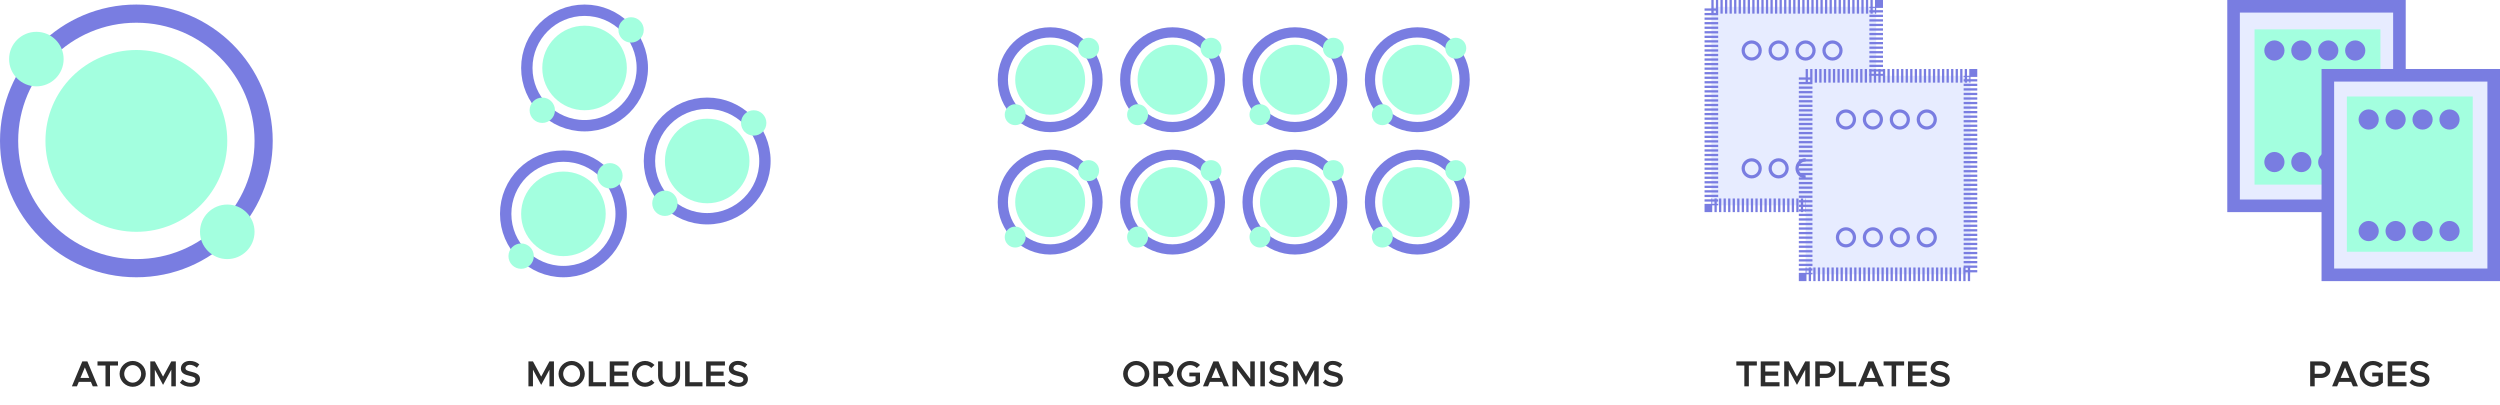
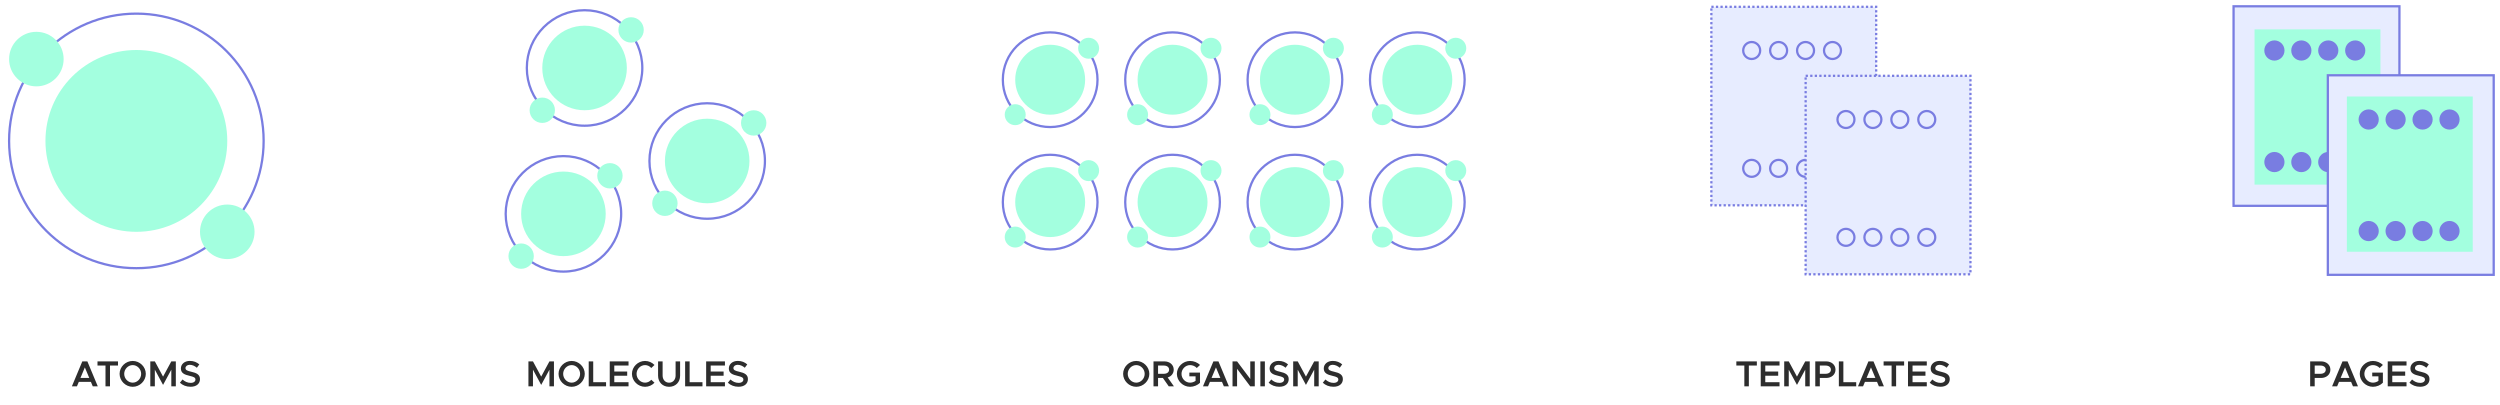
<svg xmlns="http://www.w3.org/2000/svg" width="1100" height="178" viewBox="0 0 1100 178" fill="none">
-   <circle r="25.407" transform="matrix(-1 0 0 1 311.163 70.8372)" stroke="#797DE1" stroke-width="5" />
+   <circle r="25.407" transform="matrix(-1 0 0 1 311.163 70.8372)" stroke="#797DE1" strokeWidth="5" />
  <circle r="18.605" transform="matrix(-1 0 0 1 311.163 70.8373)" fill="#A3FFDF" />
  <circle cx="331.628" cy="54.093" r="5.581" transform="rotate(180 331.628 54.0931)" fill="#A3FFDF" />
  <circle cx="292.558" cy="89.442" r="5.581" transform="rotate(180 292.558 89.4419)" fill="#A3FFDF" />
-   <circle r="25.407" transform="matrix(-1 0 0 1 247.907 94.093)" stroke="#797DE1" stroke-width="5" />
+   <circle r="25.407" transform="matrix(-1 0 0 1 247.907 94.093)" stroke="#797DE1" strokeWidth="5" />
  <circle r="18.605" transform="matrix(-1 0 0 1 247.907 94.093)" fill="#A3FFDF" />
  <circle cx="268.372" cy="77.349" r="5.581" transform="rotate(180 268.372 77.3488)" fill="#A3FFDF" />
  <circle cx="229.302" cy="112.698" r="5.581" transform="rotate(180 229.302 112.698)" fill="#A3FFDF" />
-   <circle r="25.407" transform="matrix(-1 0 0 1 257.209 29.907)" stroke="#797DE1" stroke-width="5" />
+   <circle r="25.407" transform="matrix(-1 0 0 1 257.209 29.907)" stroke="#797DE1" strokeWidth="5" />
  <circle r="18.605" transform="matrix(-1 0 0 1 257.209 29.907)" fill="#A3FFDF" />
  <circle cx="277.674" cy="13.163" r="5.581" transform="rotate(180 277.674 13.1628)" fill="#A3FFDF" />
  <circle cx="238.605" cy="48.512" r="5.581" transform="rotate(180 238.605 48.5116)" fill="#A3FFDF" />
-   <circle r="20.827" transform="matrix(-1 0 0 1 623.615 88.9232)" stroke="#797DE1" stroke-width="4.5" />
+   <circle r="20.827" transform="matrix(-1 0 0 1 623.615 88.9232)" stroke="#797DE1" strokeWidth="4.5" />
  <circle r="15.385" transform="matrix(-1 0 0 1 623.615 88.9232)" fill="#A3FFDF" />
  <circle cx="640.539" cy="75.077" r="4.615" transform="rotate(180 640.539 75.0769)" fill="#A3FFDF" />
  <circle cx="608.231" cy="104.308" r="4.615" transform="rotate(180 608.231 104.308)" fill="#A3FFDF" />
-   <circle r="20.827" transform="matrix(-1 0 0 1 569.769 88.9232)" stroke="#797DE1" stroke-width="4.5" />
+   <circle r="20.827" transform="matrix(-1 0 0 1 569.769 88.9232)" stroke="#797DE1" strokeWidth="4.5" />
  <circle r="15.385" transform="matrix(-1 0 0 1 569.769 88.9232)" fill="#A3FFDF" />
  <circle cx="586.692" cy="75.077" r="4.615" transform="rotate(180 586.692 75.0769)" fill="#A3FFDF" />
  <circle cx="554.385" cy="104.308" r="4.615" transform="rotate(180 554.385 104.308)" fill="#A3FFDF" />
-   <circle r="20.827" transform="matrix(-1 0 0 1 515.923 88.9232)" stroke="#797DE1" stroke-width="4.5" />
+   <circle r="20.827" transform="matrix(-1 0 0 1 515.923 88.9232)" stroke="#797DE1" strokeWidth="4.5" />
  <circle r="15.385" transform="matrix(-1 0 0 1 515.923 88.9232)" fill="#A3FFDF" />
  <circle cx="532.846" cy="75.077" r="4.615" transform="rotate(180 532.846 75.0769)" fill="#A3FFDF" />
  <circle cx="500.538" cy="104.308" r="4.615" transform="rotate(180 500.538 104.308)" fill="#A3FFDF" />
-   <circle r="20.827" transform="matrix(-1 0 0 1 462.077 88.9232)" stroke="#797DE1" stroke-width="4.5" />
+   <circle r="20.827" transform="matrix(-1 0 0 1 462.077 88.9232)" stroke="#797DE1" strokeWidth="4.5" />
  <circle r="15.385" transform="matrix(-1 0 0 1 462.077 88.9232)" fill="#A3FFDF" />
  <circle cx="479" cy="75.077" r="4.615" transform="rotate(180 479 75.0769)" fill="#A3FFDF" />
  <circle cx="446.692" cy="104.308" r="4.615" transform="rotate(180 446.692 104.308)" fill="#A3FFDF" />
-   <circle r="20.827" transform="matrix(-1 0 0 1 623.615 35.0769)" stroke="#797DE1" stroke-width="4.5" />
+   <circle r="20.827" transform="matrix(-1 0 0 1 623.615 35.0769)" stroke="#797DE1" strokeWidth="4.5" />
  <circle r="15.385" transform="matrix(-1 0 0 1 623.615 35.0769)" fill="#A3FFDF" />
  <circle cx="640.539" cy="21.231" r="4.615" transform="rotate(180 640.539 21.2309)" fill="#A3FFDF" />
  <circle cx="608.231" cy="50.462" r="4.615" transform="rotate(180 608.231 50.4616)" fill="#A3FFDF" />
-   <circle r="20.827" transform="matrix(-1 0 0 1 569.769 35.0769)" stroke="#797DE1" stroke-width="4.5" />
+   <circle r="20.827" transform="matrix(-1 0 0 1 569.769 35.0769)" stroke="#797DE1" strokeWidth="4.5" />
  <circle r="15.385" transform="matrix(-1 0 0 1 569.769 35.0769)" fill="#A3FFDF" />
  <circle cx="586.692" cy="21.231" r="4.615" transform="rotate(180 586.692 21.2309)" fill="#A3FFDF" />
  <circle cx="554.385" cy="50.462" r="4.615" transform="rotate(180 554.385 50.4616)" fill="#A3FFDF" />
-   <circle r="20.827" transform="matrix(-1 0 0 1 515.923 35.0769)" stroke="#797DE1" stroke-width="4.5" />
+   <circle r="20.827" transform="matrix(-1 0 0 1 515.923 35.0769)" stroke="#797DE1" strokeWidth="4.5" />
  <circle r="15.385" transform="matrix(-1 0 0 1 515.923 35.0769)" fill="#A3FFDF" />
  <circle cx="532.846" cy="21.231" r="4.615" transform="rotate(180 532.846 21.2309)" fill="#A3FFDF" />
  <circle cx="500.538" cy="50.462" r="4.615" transform="rotate(180 500.538 50.4616)" fill="#A3FFDF" />
-   <circle r="20.827" transform="matrix(-1 0 0 1 462.077 35.0769)" stroke="#797DE1" stroke-width="4.5" />
+   <circle r="20.827" transform="matrix(-1 0 0 1 462.077 35.0769)" stroke="#797DE1" strokeWidth="4.5" />
  <circle r="15.385" transform="matrix(-1 0 0 1 462.077 35.0769)" fill="#A3FFDF" />
  <circle cx="479" cy="21.231" r="4.615" transform="rotate(180 479 21.2309)" fill="#A3FFDF" />
  <circle cx="446.692" cy="50.462" r="4.615" transform="rotate(180 446.692 50.4616)" fill="#A3FFDF" />
-   <circle cx="60" cy="62" r="56" stroke="#797DE1" stroke-width="8" />
+   <circle cx="60" cy="62" r="56" stroke="#797DE1" strokeWidth="8" />
  <circle cx="60" cy="62" r="40" fill="#A3FFDF" />
  <circle r="12" transform="matrix(1 0 0 -1 16 26)" fill="#A3FFDF" />
  <circle r="12" transform="matrix(1 0 0 -1 100 102)" fill="#A3FFDF" />
-   <rect x="753" y="3" width="72.519" height="87.333" fill="#E7ECFF" stroke="#797DE1" stroke-width="6" stroke-dasharray="1 1" />
-   <circle r="3.733" transform="matrix(-1 0 0 1 806.296 74.0742)" stroke="#797DE1" stroke-width="1.422" />
-   <circle r="3.733" transform="matrix(-1 0 0 1 794.444 74.0742)" stroke="#797DE1" stroke-width="1.422" />
-   <circle r="3.733" transform="matrix(-1 0 0 1 782.593 74.0742)" stroke="#797DE1" stroke-width="1.422" />
-   <circle r="3.733" transform="matrix(-1 0 0 1 770.741 74.0742)" stroke="#797DE1" stroke-width="1.422" />
-   <circle r="3.733" transform="matrix(-1 0 0 1 806.296 22.2222)" stroke="#797DE1" stroke-width="1.422" />
-   <circle r="3.733" transform="matrix(-1 0 0 1 794.444 22.2222)" stroke="#797DE1" stroke-width="1.422" />
-   <circle r="3.733" transform="matrix(-1 0 0 1 782.593 22.2222)" stroke="#797DE1" stroke-width="1.422" />
-   <circle r="3.733" transform="matrix(-1 0 0 1 770.741 22.2222)" stroke="#797DE1" stroke-width="1.422" />
-   <rect x="794.481" y="33.359" width="72.519" height="87.333" fill="#E7ECFF" stroke="#797DE1" stroke-width="6" stroke-dasharray="1 1" />
-   <circle r="3.733" transform="matrix(-1 0 0 1 847.778 104.433)" stroke="#797DE1" stroke-width="1.422" />
-   <circle r="3.733" transform="matrix(-1 0 0 1 835.926 104.433)" stroke="#797DE1" stroke-width="1.422" />
-   <circle r="3.733" transform="matrix(-1 0 0 1 824.074 104.433)" stroke="#797DE1" stroke-width="1.422" />
-   <circle r="3.733" transform="matrix(-1 0 0 1 812.222 104.433)" stroke="#797DE1" stroke-width="1.422" />
-   <circle r="3.733" transform="matrix(-1 0 0 1 847.778 52.5812)" stroke="#797DE1" stroke-width="1.422" />
-   <circle r="3.733" transform="matrix(-1 0 0 1 835.926 52.5812)" stroke="#797DE1" stroke-width="1.422" />
-   <circle r="3.733" transform="matrix(-1 0 0 1 824.074 52.5812)" stroke="#797DE1" stroke-width="1.422" />
-   <circle r="3.733" transform="matrix(-1 0 0 1 812.222 52.5812)" stroke="#797DE1" stroke-width="1.422" />
-   <rect x="982.769" y="2.769" width="72.98" height="87.795" fill="#E7ECFF" stroke="#797DE1" stroke-width="5.538" />
+   <rect x="753" y="3" width="72.519" height="87.333" fill="#E7ECFF" stroke="#797DE1" strokeWidth="6" stroke-dasharray="1 1" />
+   <circle r="3.733" transform="matrix(-1 0 0 1 806.296 74.0742)" stroke="#797DE1" strokeWidth="1.422" />
+   <circle r="3.733" transform="matrix(-1 0 0 1 794.444 74.0742)" stroke="#797DE1" strokeWidth="1.422" />
+   <circle r="3.733" transform="matrix(-1 0 0 1 782.593 74.0742)" stroke="#797DE1" strokeWidth="1.422" />
+   <circle r="3.733" transform="matrix(-1 0 0 1 770.741 74.0742)" stroke="#797DE1" strokeWidth="1.422" />
+   <circle r="3.733" transform="matrix(-1 0 0 1 806.296 22.2222)" stroke="#797DE1" strokeWidth="1.422" />
+   <circle r="3.733" transform="matrix(-1 0 0 1 794.444 22.2222)" stroke="#797DE1" strokeWidth="1.422" />
+   <circle r="3.733" transform="matrix(-1 0 0 1 782.593 22.2222)" stroke="#797DE1" strokeWidth="1.422" />
+   <circle r="3.733" transform="matrix(-1 0 0 1 770.741 22.2222)" stroke="#797DE1" strokeWidth="1.422" />
+   <rect x="794.481" y="33.359" width="72.519" height="87.333" fill="#E7ECFF" stroke="#797DE1" strokeWidth="6" stroke-dasharray="1 1" />
+   <circle r="3.733" transform="matrix(-1 0 0 1 847.778 104.433)" stroke="#797DE1" strokeWidth="1.422" />
+   <circle r="3.733" transform="matrix(-1 0 0 1 835.926 104.433)" stroke="#797DE1" strokeWidth="1.422" />
+   <circle r="3.733" transform="matrix(-1 0 0 1 824.074 104.433)" stroke="#797DE1" strokeWidth="1.422" />
+   <circle r="3.733" transform="matrix(-1 0 0 1 812.222 104.433)" stroke="#797DE1" strokeWidth="1.422" />
+   <circle r="3.733" transform="matrix(-1 0 0 1 847.778 52.5812)" stroke="#797DE1" strokeWidth="1.422" />
+   <circle r="3.733" transform="matrix(-1 0 0 1 835.926 52.5812)" stroke="#797DE1" strokeWidth="1.422" />
+   <circle r="3.733" transform="matrix(-1 0 0 1 824.074 52.5812)" stroke="#797DE1" strokeWidth="1.422" />
+   <circle r="3.733" transform="matrix(-1 0 0 1 812.222 52.5812)" stroke="#797DE1" strokeWidth="1.422" />
+   <rect x="982.769" y="2.769" width="72.98" height="87.795" fill="#E7ECFF" stroke="#797DE1" strokeWidth="5.538" />
  <rect x="992" y="12.923" width="55.385" height="68.308" fill="#A3FFDF" />
  <circle r="4.444" transform="matrix(-1 0 0 1 1036.3 71.3049)" fill="#797DE1" />
  <circle r="4.444" transform="matrix(-1 0 0 1 1024.44 71.3049)" fill="#797DE1" />
  <circle r="4.444" transform="matrix(-1 0 0 1 1012.59 71.3049)" fill="#797DE1" />
  <circle r="4.444" transform="matrix(-1 0 0 1 1000.74 71.3049)" fill="#797DE1" />
  <circle r="4.444" transform="matrix(-1 0 0 1 1036.3 22.2222)" fill="#797DE1" />
  <circle r="4.444" transform="matrix(-1 0 0 1 1024.44 22.2222)" fill="#797DE1" />
  <circle r="4.444" transform="matrix(-1 0 0 1 1012.59 22.2222)" fill="#797DE1" />
  <circle r="4.444" transform="matrix(-1 0 0 1 1000.74 22.2222)" fill="#797DE1" />
-   <rect x="1024.25" y="33.128" width="72.98" height="87.795" fill="#E7ECFF" stroke="#797DE1" stroke-width="5.538" />
+   <rect x="1024.25" y="33.128" width="72.98" height="87.795" fill="#E7ECFF" stroke="#797DE1" strokeWidth="5.538" />
  <rect x="1032.62" y="42.462" width="55.385" height="68.308" fill="#A3FFDF" />
  <circle r="4.444" transform="matrix(-1 0 0 1 1077.78 101.664)" fill="#797DE1" />
  <circle r="4.444" transform="matrix(-1 0 0 1 1065.93 101.664)" fill="#797DE1" />
  <circle r="4.444" transform="matrix(-1 0 0 1 1054.07 101.664)" fill="#797DE1" />
  <circle r="4.444" transform="matrix(-1 0 0 1 1042.22 101.664)" fill="#797DE1" />
  <circle r="4.444" transform="matrix(-1 0 0 1 1077.78 52.5812)" fill="#797DE1" />
  <circle r="4.444" transform="matrix(-1 0 0 1 1065.93 52.5812)" fill="#797DE1" />
  <circle r="4.444" transform="matrix(-1 0 0 1 1054.07 52.5812)" fill="#797DE1" />
  <circle r="4.444" transform="matrix(-1 0 0 1 1042.22 52.5812)" fill="#797DE1" />
  <path d="M1016.47 170H1018.47V166.304H1021.26C1023.61 166.304 1025.37 164.8 1025.37 162.656C1025.37 160.512 1023.61 159.008 1021.26 159.008H1016.47V170ZM1018.47 164.464V160.848H1021.03C1022.39 160.848 1023.34 161.536 1023.34 162.656C1023.34 163.776 1022.39 164.464 1021.03 164.464H1018.47ZM1035.31 170H1037.52L1032.92 159.008H1030.7L1026.11 170H1028.33L1029.16 168.016H1034.48L1035.31 170ZM1029.88 166.288L1031.82 161.664L1033.76 166.288H1029.88ZM1043.78 165.584H1046.51V167.584C1045.83 168.08 1044.93 168.368 1044.1 168.368C1042.05 168.368 1040.32 166.608 1040.32 164.496C1040.32 162.4 1042.05 160.64 1044.1 160.64C1045.17 160.64 1046.35 161.12 1047.04 161.92L1048.47 160.592C1047.41 159.488 1045.7 158.816 1044.1 158.816C1040.95 158.816 1038.29 161.408 1038.29 164.496C1038.29 167.584 1040.95 170.192 1044.1 170.192C1045.7 170.192 1047.41 169.504 1048.47 168.4V163.952H1043.78V165.584ZM1058.87 160.832V159.008H1050.6V170H1058.87V168.176H1052.6V165.312H1058.28V163.488H1052.6V160.832H1058.87ZM1064.85 170.176C1067.47 170.176 1068.98 168.784 1068.98 166.816C1068.98 164.816 1067.44 164.08 1065.15 163.568C1063.41 163.168 1062.59 162.848 1062.59 161.952C1062.59 161.184 1063.34 160.512 1064.45 160.512C1065.54 160.512 1066.64 160.976 1067.6 161.808L1068.69 160.336C1067.58 159.392 1066.27 158.8 1064.53 158.8C1062.21 158.8 1060.58 160.208 1060.58 162.128C1060.58 164.192 1062.16 164.848 1064.43 165.376C1066.19 165.792 1066.98 166.096 1066.98 167.008C1066.98 167.792 1066.27 168.464 1064.91 168.464C1063.47 168.464 1062.3 167.888 1061.3 166.976L1060.14 168.4C1061.36 169.536 1062.96 170.176 1064.85 170.176Z" fill="#2D2D2D" />
  <path d="M767.51 170H769.494V160.832H773.014V159.008H763.99V160.832H767.51V170ZM782.994 160.832V159.008H774.722V170H782.994V168.176H776.722V165.312H782.402V163.488H776.722V160.832H782.994ZM785.053 170H787.053V162.656L790.669 169.36L794.301 162.656V170H796.285V159.008H794.301L790.669 165.712L787.053 159.008H785.053V170ZM798.722 170H800.722V166.304H803.506C805.858 166.304 807.618 164.8 807.618 162.656C807.618 160.512 805.858 159.008 803.506 159.008H798.722V170ZM800.722 164.464V160.848H803.282C804.642 160.848 805.586 161.536 805.586 162.656C805.586 163.776 804.642 164.464 803.282 164.464H800.722ZM811.079 168.176V159.008H809.095V170H816.727V168.176H811.079ZM826.715 170H828.923L824.331 159.008H822.107L817.515 170H819.739L820.571 168.016H825.883L826.715 170ZM821.291 166.288L823.227 161.664L825.163 166.288H821.291ZM832.307 170H834.291V160.832H837.811V159.008H828.787V160.832H832.307V170ZM847.791 160.832V159.008H839.519V170H847.791V168.176H841.519V165.312H847.199V163.488H841.519V160.832H847.791ZM853.77 170.176C856.394 170.176 857.898 168.784 857.898 166.816C857.898 164.816 856.362 164.08 854.074 163.568C852.33 163.168 851.514 162.848 851.514 161.952C851.514 161.184 852.266 160.512 853.37 160.512C854.458 160.512 855.562 160.976 856.522 161.808L857.61 160.336C856.506 159.392 855.194 158.8 853.45 158.8C851.13 158.8 849.498 160.208 849.498 162.128C849.498 164.192 851.082 164.848 853.354 165.376C855.114 165.792 855.898 166.096 855.898 167.008C855.898 167.792 855.194 168.464 853.834 168.464C852.394 168.464 851.226 167.888 850.218 166.976L849.066 168.4C850.282 169.536 851.882 170.176 853.77 170.176Z" fill="#2D2D2D" />
  <path d="M499.949 170.192C503.069 170.192 505.709 167.584 505.709 164.496C505.709 161.408 503.069 158.816 499.949 158.816C496.813 158.816 494.173 161.408 494.173 164.496C494.173 167.584 496.813 170.192 499.949 170.192ZM499.949 168.368C497.917 168.368 496.205 166.608 496.205 164.496C496.205 162.4 497.917 160.64 499.949 160.64C501.965 160.64 503.661 162.4 503.661 164.496C503.661 166.608 501.965 168.368 499.949 168.368ZM516.534 170L513.782 166.096C515.366 165.6 516.438 164.32 516.438 162.656C516.438 160.512 514.678 159.008 512.326 159.008H507.542V170H509.542V166.304H511.67L514.262 170H516.534ZM509.542 160.848H512.102C513.462 160.848 514.406 161.536 514.406 162.656C514.406 163.776 513.462 164.464 512.102 164.464H509.542V160.848ZM523.317 165.584H526.053V167.584C525.365 168.08 524.469 168.368 523.637 168.368C521.589 168.368 519.861 166.608 519.861 164.496C519.861 162.4 521.589 160.64 523.637 160.64C524.709 160.64 525.893 161.12 526.581 161.92L528.005 160.592C526.949 159.488 525.237 158.816 523.637 158.816C520.485 158.816 517.829 161.408 517.829 164.496C517.829 167.584 520.485 170.192 523.637 170.192C525.237 170.192 526.949 169.504 528.005 168.4V163.952H523.317V165.584ZM538.504 170H540.712L536.12 159.008H533.896L529.304 170H531.528L532.36 168.016H537.672L538.504 170ZM533.08 166.288L535.016 161.664L536.952 166.288H533.08ZM542.311 170H544.311V162.272L550.119 170H552.103V159.008H550.119V166.736L544.311 159.008H542.311V170ZM554.559 170H556.543V159.008H554.559V170ZM562.903 170.176C565.527 170.176 567.031 168.784 567.031 166.816C567.031 164.816 565.495 164.08 563.207 163.568C561.463 163.168 560.647 162.848 560.647 161.952C560.647 161.184 561.399 160.512 562.503 160.512C563.591 160.512 564.695 160.976 565.655 161.808L566.743 160.336C565.639 159.392 564.327 158.8 562.583 158.8C560.263 158.8 558.631 160.208 558.631 162.128C558.631 164.192 560.215 164.848 562.487 165.376C564.247 165.792 565.031 166.096 565.031 167.008C565.031 167.792 564.327 168.464 562.967 168.464C561.527 168.464 560.359 167.888 559.351 166.976L558.199 168.4C559.415 169.536 561.015 170.176 562.903 170.176ZM568.999 170H570.999V162.656L574.615 169.36L578.247 162.656V170H580.231V159.008H578.247L574.615 165.712L570.999 159.008H568.999V170ZM586.731 170.176C589.355 170.176 590.859 168.784 590.859 166.816C590.859 164.816 589.323 164.08 587.035 163.568C585.291 163.168 584.475 162.848 584.475 161.952C584.475 161.184 585.227 160.512 586.331 160.512C587.419 160.512 588.523 160.976 589.483 161.808L590.571 160.336C589.467 159.392 588.155 158.8 586.411 158.8C584.091 158.8 582.459 160.208 582.459 162.128C582.459 164.192 584.043 164.848 586.315 165.376C588.075 165.792 588.859 166.096 588.859 167.008C588.859 167.792 588.155 168.464 586.795 168.464C585.355 168.464 584.187 167.888 583.179 166.976L582.027 168.4C583.243 169.536 584.843 170.176 586.731 170.176Z" fill="#2D2D2D" />
  <path d="M232.507 170H234.507V162.656L238.123 169.36L241.755 162.656V170H243.739V159.008H241.755L238.123 165.712L234.507 159.008H232.507V170ZM251.535 170.192C254.655 170.192 257.295 167.584 257.295 164.496C257.295 161.408 254.655 158.816 251.535 158.816C248.399 158.816 245.759 161.408 245.759 164.496C245.759 167.584 248.399 170.192 251.535 170.192ZM251.535 168.368C249.503 168.368 247.791 166.608 247.791 164.496C247.791 162.4 249.503 160.64 251.535 160.64C253.551 160.64 255.247 162.4 255.247 164.496C255.247 166.608 253.551 168.368 251.535 168.368ZM261.016 168.176V159.008H259.032V170H266.664V168.176H261.016ZM276.556 160.832V159.008H268.284V170H276.556V168.176H270.284V165.312H275.964V163.488H270.284V160.832H276.556ZM283.832 170.192C285.448 170.192 286.92 169.504 287.976 168.4L286.568 167.088C285.88 167.872 284.904 168.368 283.832 168.368C281.8 168.368 280.088 166.608 280.088 164.496C280.088 162.4 281.8 160.64 283.832 160.64C284.888 160.64 285.88 161.136 286.552 161.92L287.976 160.592C286.92 159.504 285.448 158.816 283.832 158.816C280.696 158.816 278.056 161.408 278.056 164.496C278.056 167.584 280.696 170.192 283.832 170.192ZM294.399 170.192C297.247 170.192 299.247 168.176 299.247 165.312V159.008H297.263V165.248C297.263 167.072 296.079 168.384 294.399 168.384C292.735 168.384 291.551 167.072 291.551 165.248V159.008H289.551V165.312C289.551 168.176 291.567 170.192 294.399 170.192ZM303.438 168.176V159.008H301.454V170H309.086V168.176H303.438ZM318.978 160.832V159.008H310.706V170H318.978V168.176H312.706V165.312H318.386V163.488H312.706V160.832H318.978ZM324.958 170.176C327.582 170.176 329.086 168.784 329.086 166.816C329.086 164.816 327.55 164.08 325.262 163.568C323.518 163.168 322.702 162.848 322.702 161.952C322.702 161.184 323.454 160.512 324.558 160.512C325.646 160.512 326.75 160.976 327.71 161.808L328.798 160.336C327.694 159.392 326.382 158.8 324.638 158.8C322.318 158.8 320.686 160.208 320.686 162.128C320.686 164.192 322.27 164.848 324.542 165.376C326.302 165.792 327.086 166.096 327.086 167.008C327.086 167.792 326.382 168.464 325.022 168.464C323.582 168.464 322.414 167.888 321.406 166.976L320.254 168.4C321.47 169.536 323.07 170.176 324.958 170.176Z" fill="#2D2D2D" />
  <path d="M40.824 170H43.032L38.44 159.008H36.216L31.624 170H33.848L34.68 168.016H39.992L40.824 170ZM35.4 166.288L37.336 161.664L39.272 166.288H35.4ZM46.416 170H48.4V160.832H51.92V159.008H42.896V160.832H46.416V170ZM58.394 170.192C61.514 170.192 64.154 167.584 64.154 164.496C64.154 161.408 61.514 158.816 58.394 158.816C55.258 158.816 52.618 161.408 52.618 164.496C52.618 167.584 55.258 170.192 58.394 170.192ZM58.394 168.368C56.362 168.368 54.65 166.608 54.65 164.496C54.65 162.4 56.362 160.64 58.394 160.64C60.41 160.64 62.106 162.4 62.106 164.496C62.106 166.608 60.41 168.368 58.394 168.368ZM66.132 170H68.132V162.656L71.748 169.36L75.38 162.656V170H77.364V159.008H75.38L71.748 165.712L68.132 159.008H66.132V170ZM83.864 170.176C86.488 170.176 87.992 168.784 87.992 166.816C87.992 164.816 86.456 164.08 84.168 163.568C82.424 163.168 81.608 162.848 81.608 161.952C81.608 161.184 82.36 160.512 83.464 160.512C84.552 160.512 85.656 160.976 86.616 161.808L87.704 160.336C86.6 159.392 85.288 158.8 83.544 158.8C81.224 158.8 79.592 160.208 79.592 162.128C79.592 164.192 81.176 164.848 83.448 165.376C85.208 165.792 85.992 166.096 85.992 167.008C85.992 167.792 85.288 168.464 83.928 168.464C82.488 168.464 81.32 167.888 80.312 166.976L79.16 168.4C80.376 169.536 81.976 170.176 83.864 170.176Z" fill="#2D2D2D" />
</svg>
